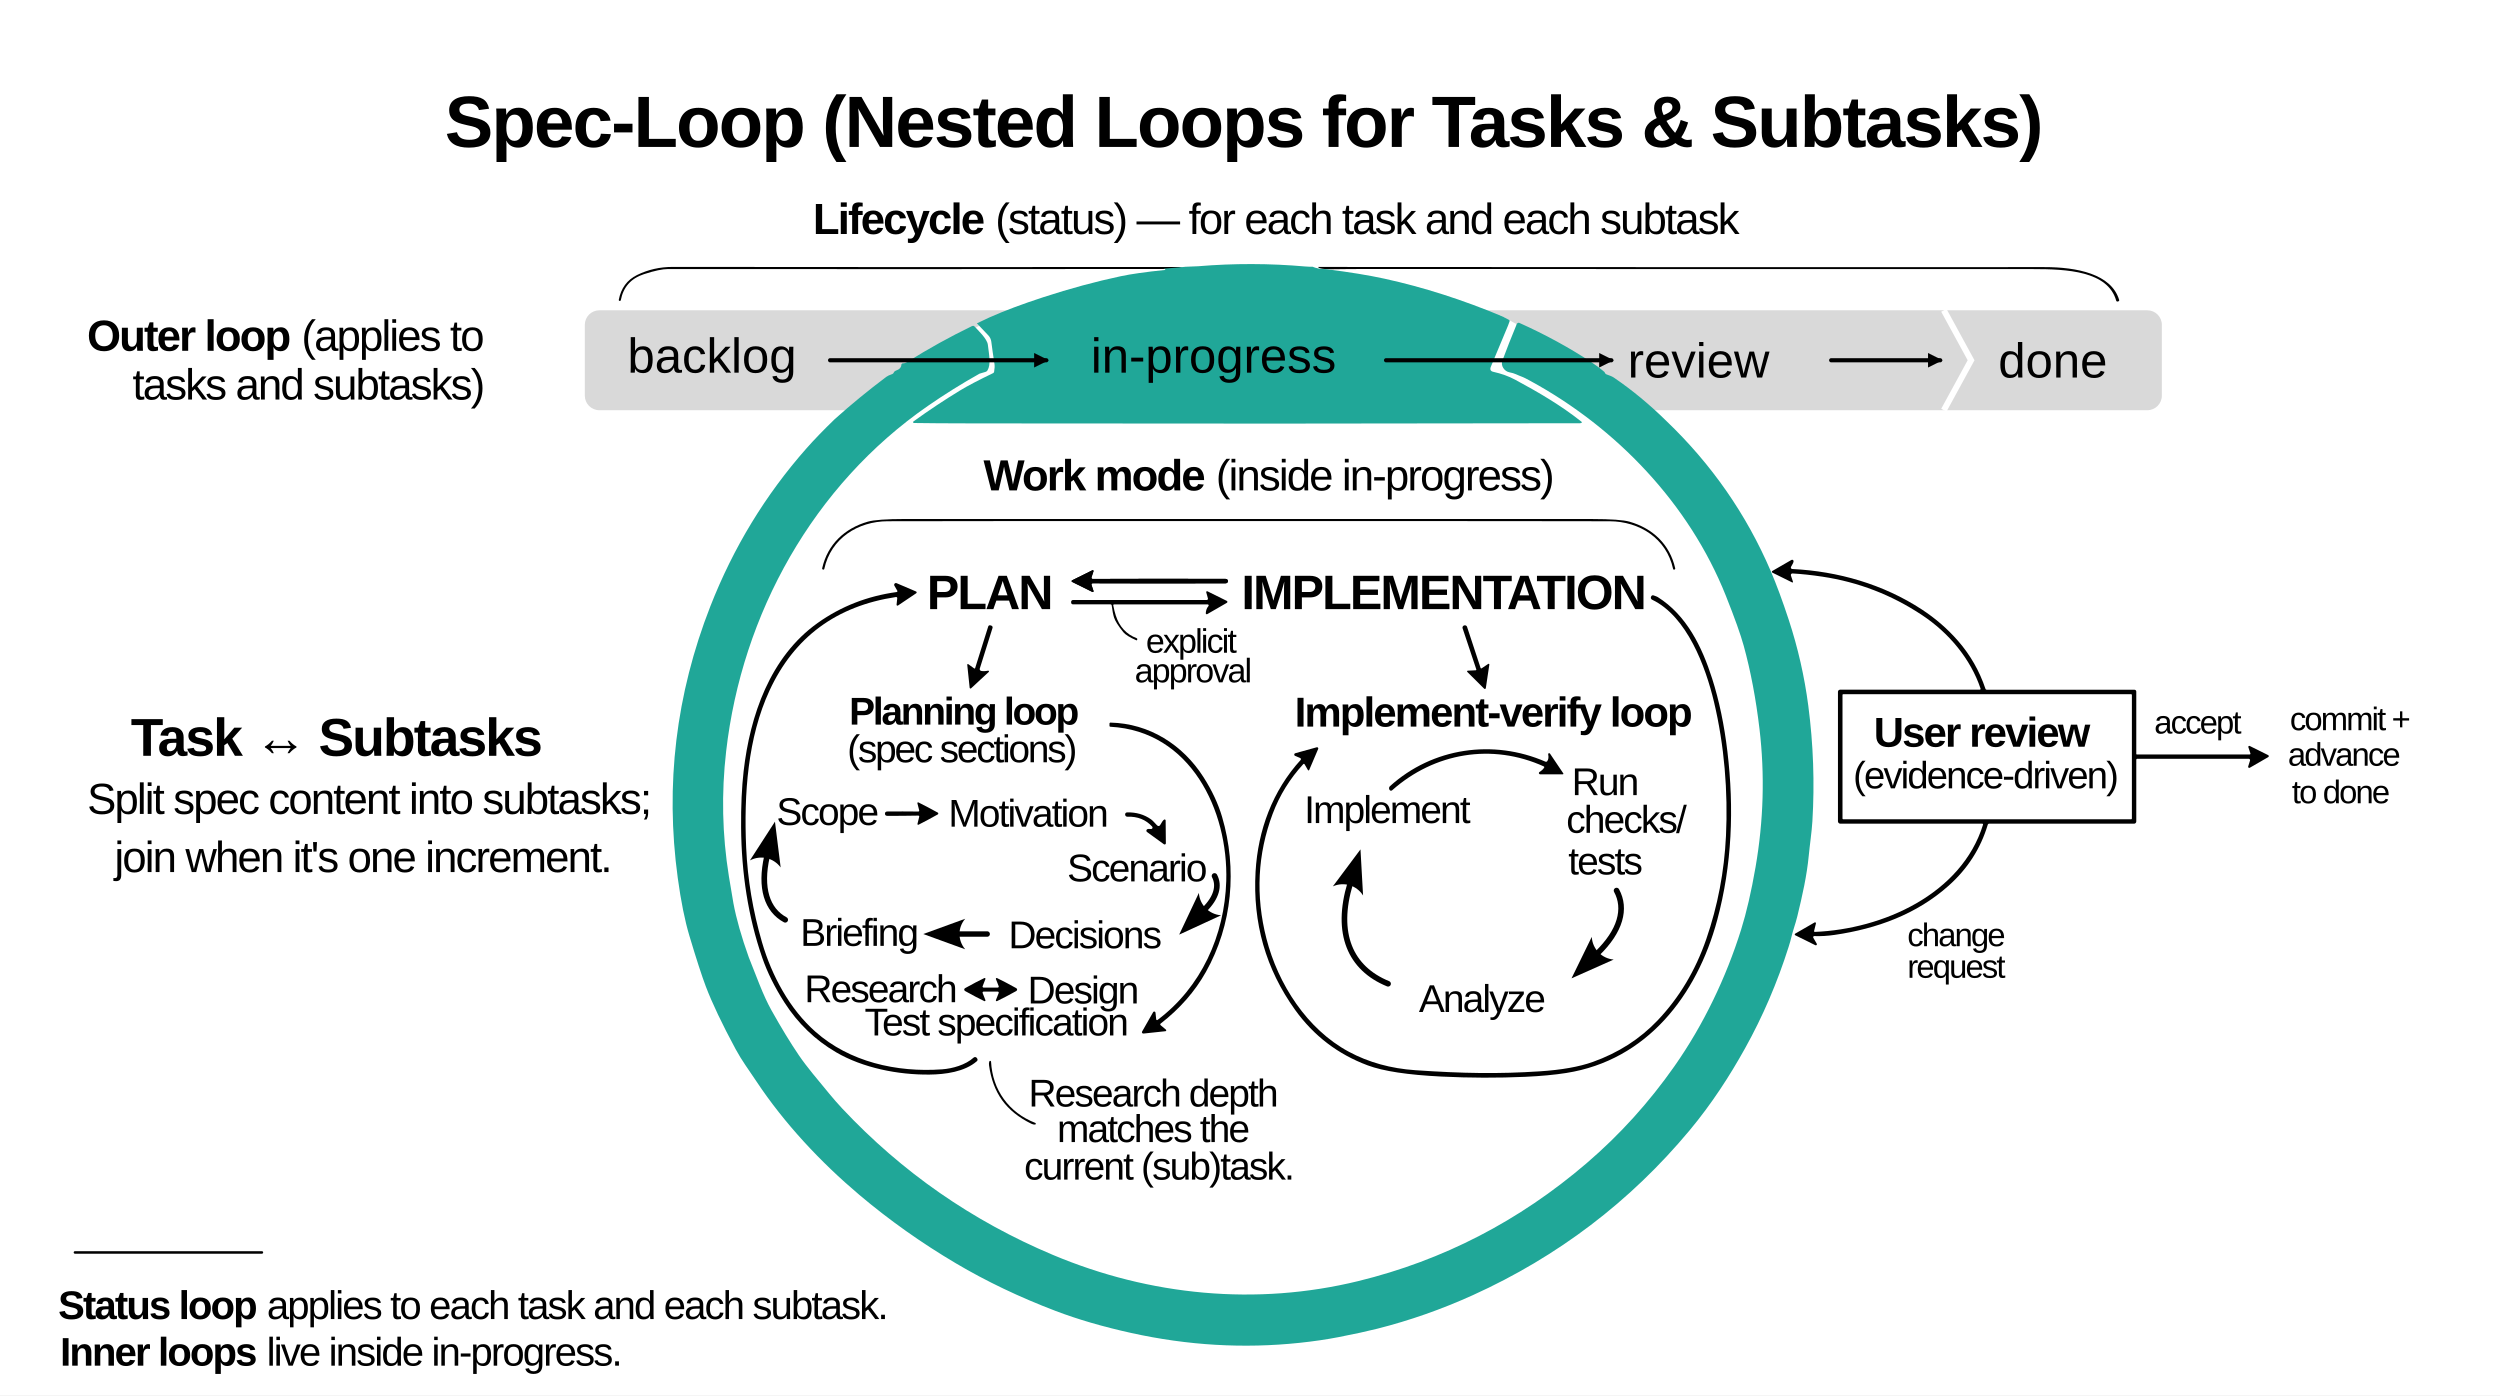
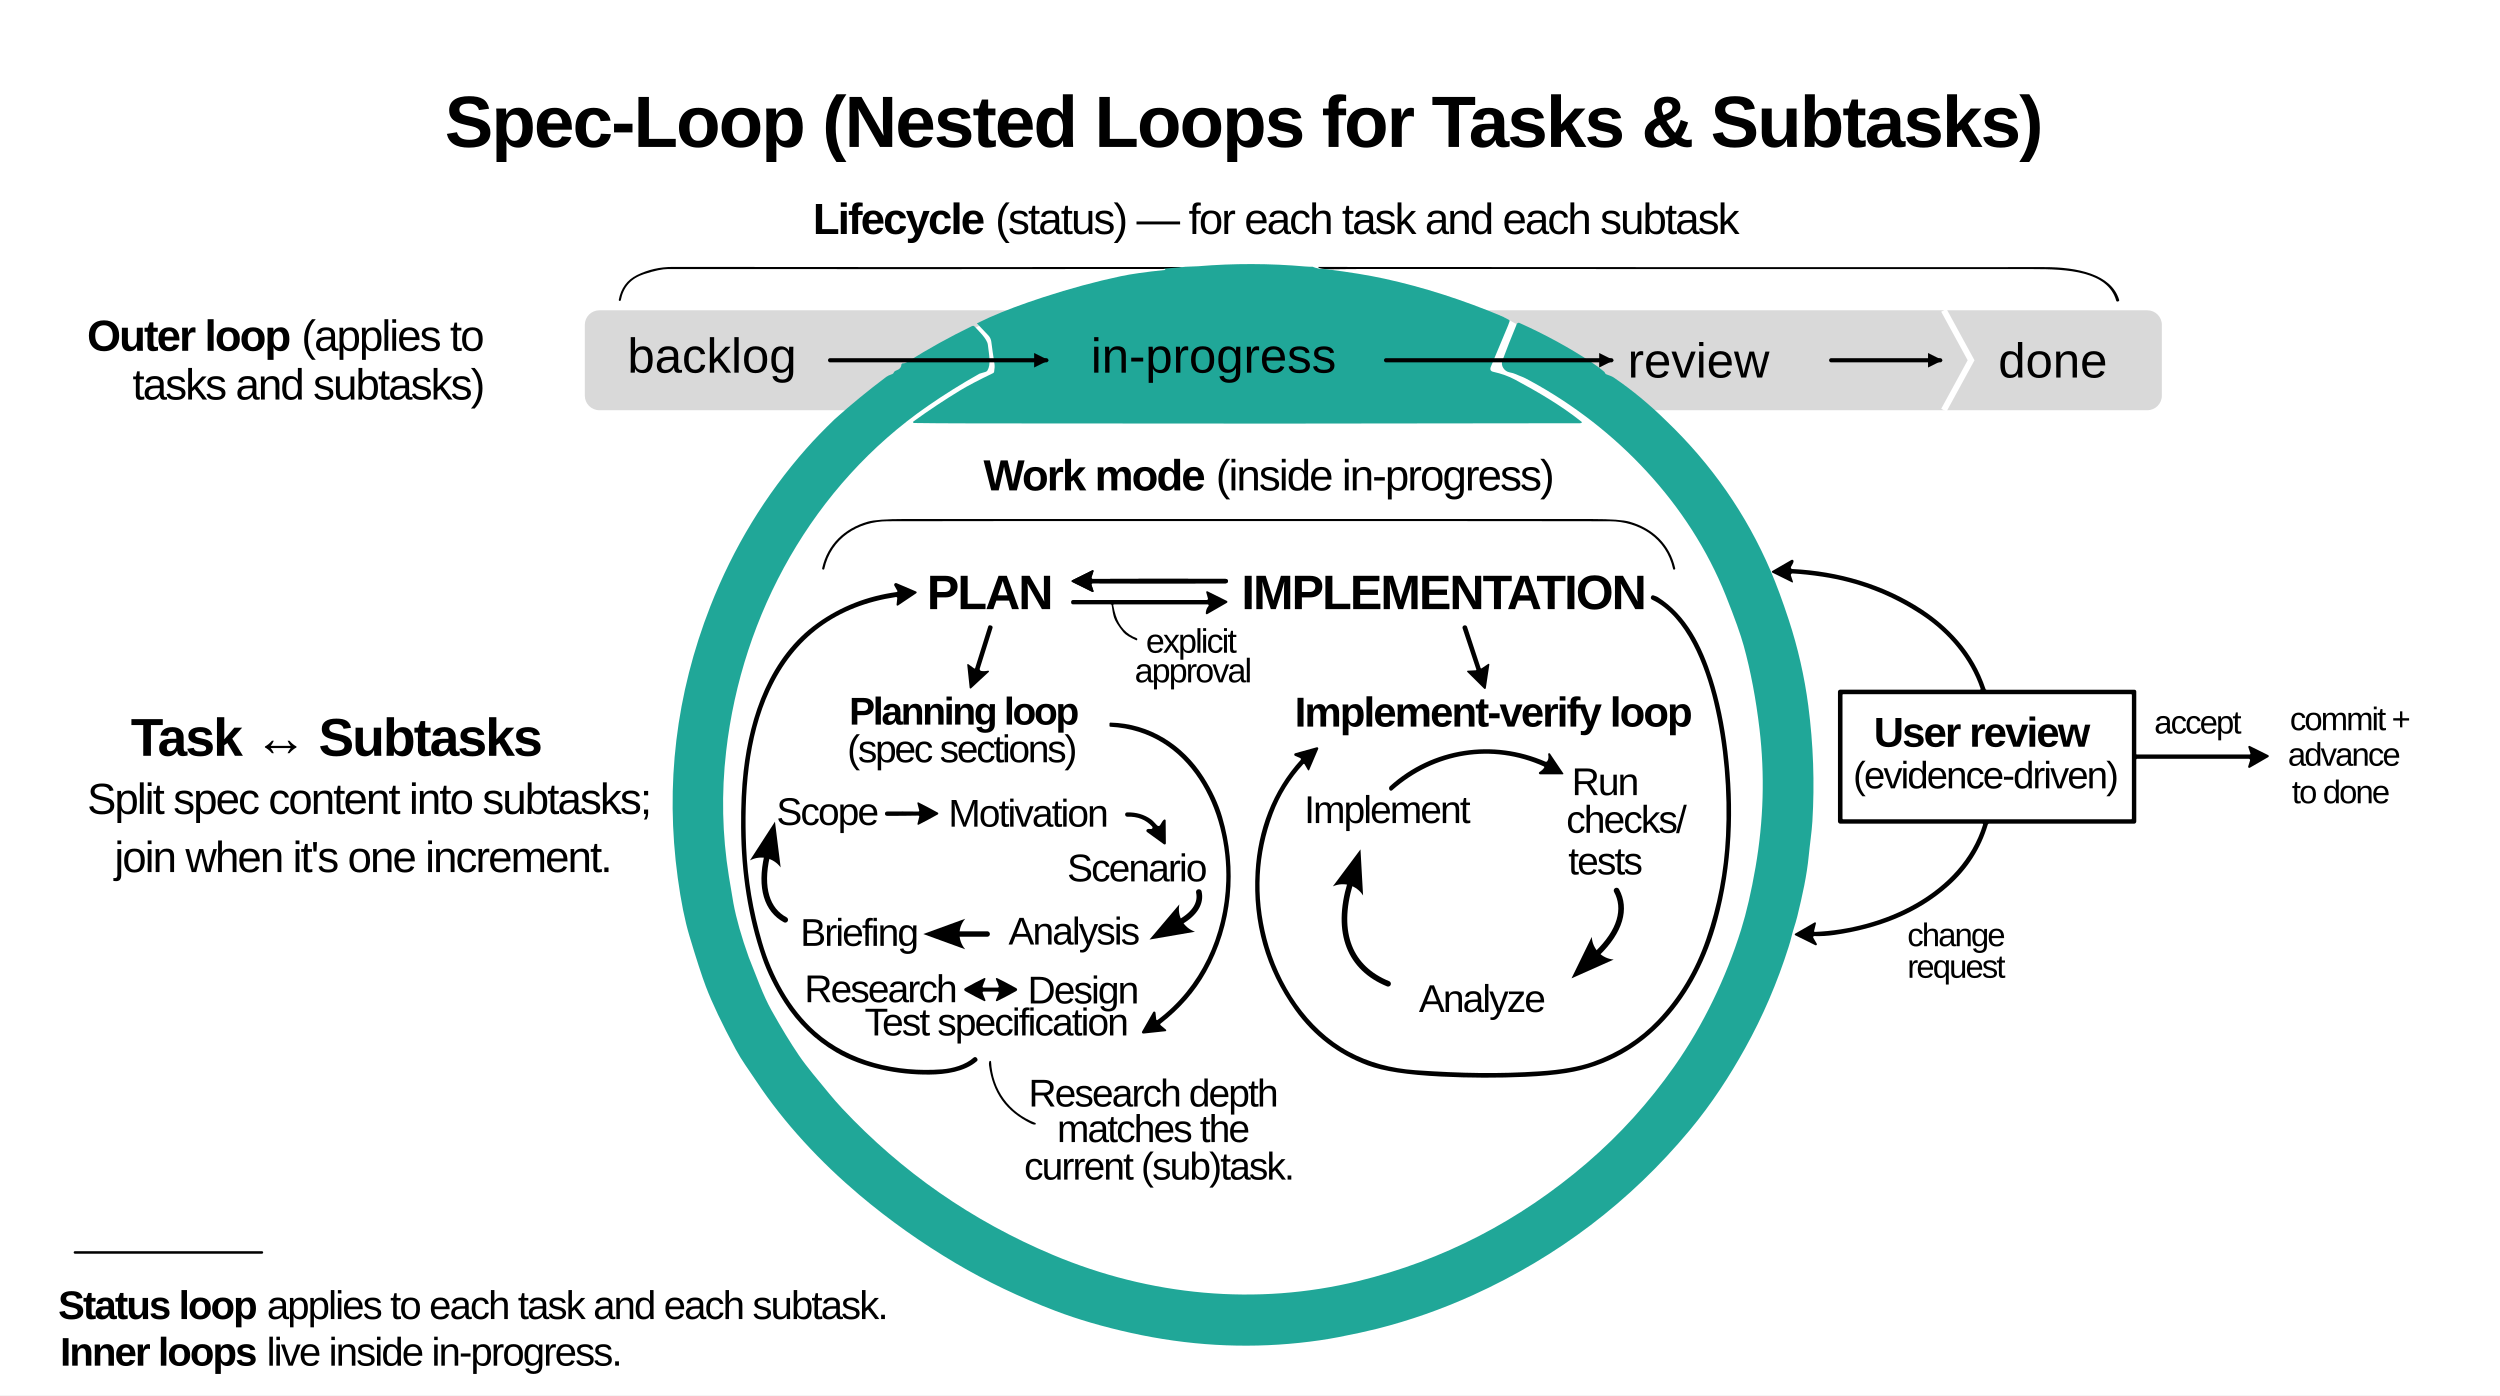
<svg xmlns="http://www.w3.org/2000/svg" version="1.1" viewBox="0.00 0.00 1376.00 768.00" id="svg1754">
  <defs id="defs1754">
    <clipPath id="topGreenClip">
      <rect x="462" y="148" width="435" height="84" id="rect5" />
    </clipPath>
    <clipPath id="topGreenClip-7">
      <rect x="462" y="148" width="435" height="84" id="rect5-0" />
    </clipPath>
    <marker id="arrow" markerWidth="8" markerHeight="8" refX="6.7" refY="4" orient="auto" markerUnits="userSpaceOnUse">
      <path d="M 0,0 8,4 0,8 Z" fill="#000000" id="path4" />
    </marker>
    <marker id="marker1" markerWidth="8" markerHeight="8" refX="6.7" refY="4" orient="auto" markerUnits="userSpaceOnUse">
      <path d="M 0,0 8,4 0,8 Z" fill="#000000" id="path1" />
    </marker>
    <marker id="marker2" markerWidth="8" markerHeight="8" refX="6.7" refY="4" orient="auto" markerUnits="userSpaceOnUse">
      <path d="M 0,0 8,4 0,8 Z" fill="#000000" id="path2" />
    </marker>
    <marker id="arrowSmall" markerWidth="7" markerHeight="7" refX="5.8" refY="3.5" orient="auto" markerUnits="userSpaceOnUse">
      <path d="M 0,0 7,3.5 0,7 Z" fill="#000000" id="path5" />
    </marker>
    <marker style="overflow:visible" id="ConcaveTriangle_Fnone_S-000000" refX="0" refY="0" orient="auto-start-reverse" markerWidth="1" markerHeight="1" viewBox="0 0 1 1" preserveAspectRatio="xMidYMid" markerUnits="strokeWidth">
      <path transform="scale(0.7)" d="M -2,-4 9,0 -2,4 c 2,-2.33 2,-5.66 0,-8 z" style="fill:#000000;fill-rule:evenodd;stroke:none" id="path1-9" />
    </marker>
    <marker style="overflow:visible" id="ConcaveTriangle_Fnone_S-000000_reversed" refX="0" refY="0" orient="auto" markerWidth="1" markerHeight="1" viewBox="0 0 1 1" preserveAspectRatio="xMidYMid" markerUnits="strokeWidth">
      <g transform="rotate(180,0,0)" id="g8">
        <path transform="scale(0.7)" d="M -2,-4 9,0 -2,4 c 2,-2.33 2,-5.66 0,-8 z" style="fill:#000000;fill-rule:evenodd;stroke:none" id="path8" />
      </g>
    </marker>
    <marker style="overflow:visible" id="ConcaveTriangle_Fnone_S-000000-3" refX="0" refY="0" orient="auto-start-reverse" markerWidth="1" markerHeight="1" viewBox="0 0 1 1" preserveAspectRatio="xMidYMid">
      <path transform="scale(0.7)" d="M -2,-4 9,0 -2,4 c 2,-2.33 2,-5.66 0,-8 z" style="fill:#000000;fill-rule:evenodd;stroke:none" id="path1-9-2" />
    </marker>
  </defs>
  <rect style="fill:#ffffff;fill-opacity:1;stroke-width:3.1;stroke-linecap:round;stroke-linejoin:round;stroke-miterlimit:0;paint-order:markers stroke fill" id="rect1" width="1376" height="768" x="0" y="0" ry="0" rx="0" />
  <path fill="#010101" d="   M 493.84 329.26   A 0.61 0.61 0.0 0 0 493.14 328.60   Q 443.92 336.04 423.57 380.01   C 411.61 405.86 409.38 436.90 410.69 466.52   Q 411.86 492.71 419.41 518.63   Q 423.55 532.87 430.69 545.25   Q 438.44 558.69 448.85 567.89   C 467.54 584.41 493.40 590.38 518.52 588.56   C 524.25 588.15 531.42 586.16 535.89 582.10   A 1.17 1.16 -38.1 0 1 537.64 582.31   L 537.86 582.65   A 1.09 1.08 52.4 0 1 537.68 584.08   C 530.94 589.96 520.25 591.35 511.61 591.45   C 494.30 591.63 474.93 587.79 460.17 579.16   Q 442.87 569.05 431.79 551.82   Q 423.72 539.25 419.51 527.05   C 411.78 504.65 408.08 480.50 407.90 455.36   Q 407.77 437.81 409.29 424.49   C 412.79 393.92 423.81 361.52 450.07 342.86   Q 469.32 329.18 493.51 325.86   A 0.49 0.49 0.0 0 0 493.87 325.13   L 492.28 322.37   A 0.97 0.97 0.0 0 1 493.50 320.99   L 504.20 325.56   A 0.55 0.55 0.0 0 1 504.29 326.52   L 494.24 333.28   A 0.50 0.49 -14.3 0 1 493.47 332.83   L 493.84 329.26   Z" id="path1237" />
  <rect x="321.886" y="170.785" width="868" height="55" rx="8" ry="8" fill="#d9d9d9" id="rect9" />
  <path fill="#010101" d="   M 651.26 146.94   Q 647.04 148.28 641.45 148.04   Q 504.61 148.20 367.75 148.08   Q 363.09 148.08 354.41 150.91   Q 343.77 154.37 341.69 165.21   A 0.55 0.55 0.0 0 1 341.07 165.65   L 341.03 165.64   A 0.55 0.54 10.2 0 1 340.58 165.00   Q 342.41 155.42 350.63 151.36   Q 359.68 146.90 370.25 146.91   Q 510.69 147.08 651.26 146.94   Z" id="path1089" />
  <path fill="#010101" d="m 732.969,148.2 q -6.976,0.05 -7.499,-1.27 199.992,0.15 399.75,0.08 c 17.777,-0.01 36.903,3.7 41.182,18.12 a 0.936,0.68 0 0 1 -0.647,0.8 l -0.082,0.02 a 0.702,0.51 0 0 1 -0.894,-0.39 c -4.568,-16.43 -27.285,-17.45 -45.75,-17.45 q -307.315,0.03 -357.743,-0.05 -21.272,-0.03 -28.317,0.14 z" id="path1090" style="stroke-width:1" />
  <path fill="#ffffff" d="m 834.95,188.307 q -5.19,11.51 -8.97,23.75 l -4.33,-0.09 10.45,-25.28 q 1.49,0.54 2.85,1.62 z" id="path1094" />
  <path fill="#ffffff" d="m 538.99,188.337 6.15,6.25 a 5.79,5.79 0 0 1 1.59,3.22 l 2.06,14.21 -3.87,-0.04 q -0.5,-6.1 -1.02,-11.96 c -0.32,-3.61 -5.08,-7.78 -7.42,-10.45 q 1.22,-0.93 2.51,-1.23 z" id="path1098" />
  <path fill="#010101" d="   M 687.28 285.64   Q 859.12 285.64 876.44 285.67   Q 891.84 285.69 896.91 287.14   C 909.64 290.79 919.05 299.57 922.04 312.80   A 0.59 0.58 75.8 0 1 921.63 313.49   L 921.53 313.52   A 0.52 0.52 0.0 0 1 920.87 313.13   C 917.23 296.35 902.41 286.97 885.94 286.90   Q 860.50 286.79 687.28 286.79   Q 514.06 286.78 488.63 286.89   C 472.16 286.95 457.34 296.33 453.69 313.11   A 0.52 0.52 0.0 0 1 453.03 313.50   L 452.93 313.47   A 0.59 0.58 -75.8 0 1 452.52 312.78   C 455.52 299.55 464.93 290.77 477.66 287.12   Q 482.73 285.67 498.13 285.65   Q 515.45 285.63 687.28 285.64   Z" id="path1214" />
  <path fill="#010101" d="   M 986.85 320.19   A 0.32 0.31 -85.6 0 1 986.41 320.57   L 975.54 315.19   A 0.53 0.53 0.0 0 1 975.51 314.25   L 986.01 308.19   A 0.79 0.79 0.0 0 1 987.19 308.93   Q 987.13 309.83 985.80 311.95   A 0.81 0.80 -72.6 0 0 986.44 313.18   C 1011.55 314.41 1036.48 321.50 1057.84 335.49   Q 1069.10 342.87 1077.73 352.77   Q 1087.86 364.40 1092.80 379.14   A 0.72 0.71 -9.0 0 0 1093.48 379.63   L 1174.80 379.63   A 1.01 1.00 0.0 0 1 1175.81 380.63   L 1175.81 414.96   A 0.30 0.30 0.0 0 0 1176.11 415.26   L 1238.20 415.26   A 0.44 0.44 0.0 0 0 1238.62 414.68   L 1237.49 411.24   A 0.55 0.54 3.9 0 1 1238.25 410.58   L 1248.40 415.62   A 0.62 0.62 0.0 0 1 1248.44 416.71   L 1238.27 422.58   A 0.61 0.61 0.0 0 1 1237.39 421.87   L 1238.41 418.62   A 0.76 0.76 0.0 0 0 1237.68 417.63   L 1176.37 417.63   A 0.56 0.56 0.0 0 0 1175.81 418.19   L 1175.81 452.14   A 1.22 1.22 0.0 0 1 1174.59 453.36   L 1094.82 453.36   A 0.80 0.79 -81.6 0 0 1094.06 453.93   Q 1088.22 473.51 1072.49 487.53   C 1054.83 503.26 1032.95 511.18 1009.81 514.56   Q 1003.89 515.43 998.60 515.22   A 0.61 0.61 0.0 0 0 998.04 516.14   L 999.95 519.44   A 0.59 0.58 -1.6 0 1 999.18 520.25   L 988.10 514.76   A 0.50 0.50 0.0 0 1 988.07 513.88   L 998.76 507.71   A 0.50 0.50 0.0 0 1 999.49 508.27   L 998.47 512.42   A 0.41 0.41 0.0 0 0 998.88 512.92   C 1036.13 511.43 1079.64 492.21 1091.48 453.85   A 0.38 0.38 0.0 0 0 1091.12 453.36   L 1012.93 453.36   A 1.32 1.32 0.0 0 1 1011.61 452.04   L 1011.61 380.78   A 1.18 1.18 0.0 0 1 1012.79 379.60   L 1089.67 379.60   A 0.46 0.46 0.0 0 0 1090.10 378.99   C 1084.54 362.51 1072.58 348.30 1057.94 338.58   Q 1032.73 321.83 1002.95 317.38   Q 994.05 316.05 986.59 315.63   A 0.86 0.86 0.0 0 0 985.72 316.76   L 986.85 320.19   Z   M 1173.39 382.48   A 0.39 0.39 0.0 0 0 1173.00 382.09   L 1014.50 382.09   A 0.39 0.39 0.0 0 0 1014.11 382.48   L 1014.11 450.54   A 0.39 0.39 0.0 0 0 1014.50 450.93   L 1173.00 450.93   A 0.39 0.39 0.0 0 0 1173.39 450.54   L 1173.39 382.48   Z" id="path1215" />
  <path fill="#010101" d="   M 675.87 319.84   Q 675.87 320.39 675.44 320.76   Q 675.08 321.06 674.47 321.06   Q 635.93 321.19 601.38 321.04   A 0.66 0.66 0.0 0 0 600.75 321.90   L 601.87 325.29   A 0.44 0.44 0.0 0 1 601.26 325.82   L 589.97 320.22   A 0.11 0.04 24.9 0 1 589.93 320.18   Q 589.80 319.97 589.80 319.85   Q 589.80 319.73 589.93 319.51   A 0.11 0.04 -24.9 0 1 589.97 319.47   L 601.26 313.87   A 0.44 0.44 0.0 0 1 601.87 314.40   L 600.75 317.79   A 0.66 0.66 0.0 0 0 601.38 318.65   Q 635.93 318.50 674.47 318.62   Q 675.08 318.62 675.44 318.92   Q 675.87 319.29 675.87 319.84   Z" id="path1216" />
  <path fill="#010101" d="   M 625.92 352.05   L 625.80 352.30   A 0.27 0.26 -63.9 0 1 625.45 352.43   Q 619.93 350.00 618.27 347.95   Q 614.12 342.83 613.18 339.91   Q 612.41 337.48 611.88 333.22   A 0.68 0.68 0.0 0 0 611.21 332.63   L 590.53 332.63   A 0.98 0.98 0.0 0 1 589.55 331.65   L 589.55 331.25   A 1.00 1.00 0.0 0 1 590.55 330.25   L 664.17 330.25   A 0.70 0.70 0.0 0 0 664.84 329.36   L 663.91 325.99   A 0.47 0.47 0.0 0 1 664.57 325.45   L 675.23 330.73   A 0.61 0.60 43.0 0 1 675.27 331.79   L 664.48 338.01   A 0.55 0.54 76.3 0 1 663.66 337.51   Q 663.78 335.13 665.13 333.58   A 0.56 0.56 0.0 0 0 664.71 332.66   L 613.18 332.66   A 0.45 0.45 0.0 0 0 612.74 333.20   Q 613.38 336.47 614.13 338.79   Q 617.10 348.01 625.62 351.27   A 0.57 0.56 -66.3 0 1 625.92 352.05   Z" id="path1238" />
  <path fill="#010101" d="   M 724.74 411.30   A 0.67 0.67 0.0 0 1 725.53 412.21   L 720.58 423.81   A 0.39 0.38 41.5 0 1 719.89 423.85   L 718.04 420.65   A 0.45 0.44 51.0 0 0 717.32 420.57   Q 706.16 432.73 700.45 447.99   Q 687.99 481.26 697.03 516.57   C 703.47 541.73 719.40 566.53 742.42 578.89   Q 758.76 587.66 779.00 589.04   C 805.29 590.84 824.71 591.15 847.55 589.66   Q 865.45 588.49 876.65 584.50   Q 897.76 576.97 912.37 561.60   Q 930.18 542.86 939.14 516.87   Q 948.58 489.49 949.98 460.06   C 951.14 435.67 949.08 410.31 943.38 386.32   C 938.79 367.00 928.52 339.22 909.31 330.07   A 1.21 1.20 24.2 0 1 908.71 328.51   L 908.83 328.25   A 1.01 1.00 20.7 0 1 910.08 327.69   Q 911.91 328.30 912.40 328.61   C 928.31 338.58 936.78 356.01 942.35 373.44   Q 948.14 391.53 950.78 413.76   C 954.48 444.93 953.33 476.10 945.14 506.43   C 933.99 547.75 906.59 583.57 862.06 590.57   Q 852.34 592.10 839.50 592.68   Q 816.88 593.70 793.33 592.54   Q 765.67 591.17 752.84 586.40   Q 728.20 577.23 712.81 555.82   Q 688.61 522.13 691.07 479.69   C 692.40 456.82 700.43 435.24 715.86 418.28   A 0.65 0.65 0.0 0 0 715.63 417.24   L 712.79 416.02   A 0.76 0.76 0.0 0 1 712.88 414.59   L 724.74 411.30   Z" id="path1239" />
  <path fill="#010101" d="   M 543.85 369.14   A 0.41 0.41 0.0 0 1 544.21 369.84   L 534.48 378.85   A 0.47 0.47 0.0 0 1 533.70 378.55   L 532.37 365.89   A 0.37 0.36 15.1 0 1 532.95 365.56   L 536.19 367.91   A 0.34 0.34 0.0 0 0 536.72 367.73   L 543.92 344.80   A 0.94 0.94 0.0 0 1 545.10 344.18   L 545.64 344.35   A 1.01 1.00 -72.6 0 1 546.29 345.61   L 539.27 367.99   A 1.01 1.00 -76.3 0 0 540.05 369.28   Q 541.74 369.58 543.85 369.14   Z" id="path1241" />
  <path fill="#010101" d="   M 805.85 344.24   Q 806.55 344.01 807.18 344.53   A 0.83 0.79 12.5 0 1 807.43 344.90   L 814.91 367.62   A 0.41 0.40 -25.4 0 0 815.52 367.83   L 819.10 365.42   A 0.41 0.40 -13.0 0 1 819.73 365.81   Q 818.36 375.53 817.78 378.86   C 817.76 378.97 817.55 379.13 817.43 379.17   C 817.30 379.21 817.04 379.20 816.96 379.13   Q 814.51 376.81 807.60 369.83   A 0.41 0.40 -23.7 0 1 807.88 369.14   L 812.19 368.93   A 0.41 0.40 -11.2 0 0 812.55 368.40   L 804.98 345.71   A 0.83 0.79 -49.1 0 1 804.96 345.26   Q 805.15 344.47 805.85 344.24   Z" id="path1242" />
  <path fill="#010101" d="   M 636.37 561.05   A 0.47 0.46 69.0 0 0 637.11 561.38   C 661.14 543.38 674.03 514.84 674.93 484.92   C 676.11 446.14 655.30 402.34 611.10 400.00   A 0.46 0.46 0.0 0 1 610.66 399.54   L 610.66 398.28   A 0.56 0.56 0.0 0 1 611.23 397.72   C 632.52 398.20 651.01 409.82 662.46 427.82   Q 669.47 438.84 672.64 449.62   C 681.06 478.27 678.32 509.00 663.72 534.98   Q 654.65 551.12 638.81 563.39   A 0.56 0.56 0.0 0 0 638.80 564.26   L 641.73 566.72   A 0.49 0.49 0.0 0 1 641.47 567.58   L 629.37 568.87   A 0.20 0.17 49.7 0 1 629.31 568.86   Q 628.88 568.77 628.88 568.76   A 0.76 0.74 31.2 0 1 628.62 567.75   L 634.69 557.09   A 0.69 0.69 0.0 0 1 635.98 557.36   L 636.37 561.05   Z" id="path1319" />
  <path fill="#010101" d="   M 852.12 415.21   A 0.55 0.55 0.0 0 1 853.12 414.79   L 860.44 425.67   A 0.33 0.33 0.0 0 1 860.17 426.18   L 847.68 426.18   A 0.69 0.69 0.0 0 1 847.32 424.90   Q 849.06 423.84 849.91 422.50   A 0.46 0.45 -61.9 0 0 849.72 421.84   C 821.20 408.91 789.55 414.30 766.21 434.99   A 0.91 0.91 0.0 0 1 764.80 434.72   L 764.71 434.56   A 1.56 1.56 0.0 0 1 765.05 432.70   C 788.51 411.48 821.86 406.71 850.62 419.22   A 0.81 0.80 30.2 0 0 851.58 418.97   Q 852.62 417.58 852.12 415.21   Z" id="path1348" />
  <path fill="#010101" d="   M 516.42 447.75   Q 516.42 448.10 516.24 448.21   Q 510.57 451.39 505.55 453.93   A 0.41 0.40 -6.8 0 1 504.97 453.48   L 505.94 449.53   A 0.51 0.50 6.6 0 0 505.44 448.91   Q 496.75 449.07 488.50 449.06   Q 487.08 449.05 487.08 447.85   Q 487.08 446.65 488.49 446.64   Q 496.74 446.57 505.43 446.67   A 0.51 0.50 -7.0 0 0 505.93 446.05   L 504.93 442.10   A 0.41 0.40 6.4 0 1 505.51 441.65   Q 510.55 444.16 516.23 447.30   Q 516.42 447.40 516.42 447.75   Z" id="path1425" />
  <path fill="#010101" d="m 637.05,454.427 a 0.99,0.98 33.6 0 0 1.48,-0.29 q 1.46,-2.67 2.26,-3.05 a 0.55,0.54 76.9 0 1 0.78,0.49 l 0.12,12.55 a 0.67,0.67 0 0 1 -1.07,0.55 l -9.29,-6.73 a 0.91,0.9 48.2 0 1 0.08,-1.52 q 0.59,-0.32 2.04,-0.13 a 0.8,0.8 0 0 0 0.7,-1.34 q -5.24,-5.75 -13.64,-5.44 a 1.19,1.18 85.9 0 1 -1.23,-1.07 l -0.01,-0.11 a 1.08,1.08 0 0 1 1.04,-1.19 q 7.56,-0.21 13.28,3.86 c 1.18,0.84 2.65,2.78 3.46,3.42 z" id="path1442" />
  <path fill="#010101" d="m 545.26,543.576 q 3.31,0 3.9,-0.01 a 0.56,0.57 78.6 0 0 0.52,-0.77 l -1.53,-3.91 a 0.44,0.44 0 0 1 0.6,-0.56 q 4.18,2 10.5,5.5 0.59,0.33 0.59,0.85 0,0.51 -0.59,0.84 -6.32,3.5 -10.5,5.5 a 0.44,0.44 0 0 1 -0.6,-0.56 l 1.53,-3.91 a 0.57,0.56 11.4 0 0 -0.52,-0.77 q -0.59,-0.01 -3.9,-0.01 -3.31,0 -3.9,0.01 a 0.56,0.57 78.6 0 0 -0.52,0.77 l 1.53,3.91 a 0.44,0.44 0 0 1 -0.6,0.56 q -4.18,-2 -10.49,-5.5 -0.6,-0.33 -0.59,-0.85 0,-0.52 0.59,-0.84 6.31,-3.5 10.49,-5.5 a 0.44,0.44 0 0 1 0.6,0.56 l -1.53,3.91 a 0.57,0.56 11.4 0 0 0.52,0.77 q 0.59,0.01 3.9,0.01 z" id="path1568" />
  <path fill="#010101" d="   M 552.49 604.90   Q 558.86 613.72 569.82 618.05   A 0.48 0.48 0.0 0 1 569.68 618.97   Q 568.74 619.04 567.63 618.50   Q 557.22 613.40 551.57 605.56   Q 545.92 597.73 544.35 586.23   Q 544.19 585.02 544.56 584.15   A 0.48 0.48 0.0 0 1 545.47 584.31   Q 546.12 596.07 552.49 604.90   Z" id="path1622" />
  <rect fill="#010101" x="40.56" y="688.66" width="104.28" height="1.38" rx="0.67" id="rect1671" />
  <text x="684.739" y="80.87" text-anchor="middle" class="sans title" id="text6" style="font-style:normal;font-variant:normal;font-weight:bold;font-stretch:normal;font-size:40px;font-family:Arial, Helvetica, sans-serif;-inkscape-font-specification:'Arial, Helvetica, sans-serif, Bold';font-variant-ligatures:normal;font-variant-caps:normal;font-variant-numeric:normal;font-variant-east-asian:normal;letter-spacing:-1px;text-anchor:middle;fill:#000000">Spec-Loop (Nested Loops for Tasks &amp; Subtasks)</text>
  <text x="447.439" y="128.783" class="sans head" id="text8" style="font-size:24px;font-family:Arial, Helvetica, sans-serif;letter-spacing:-1px;fill:#000000">
    <tspan style="font-style:normal;font-variant:normal;font-weight:bold;font-stretch:normal;font-size:24px;font-family:Arial, Helvetica, sans-serif;-inkscape-font-specification:'Arial, Helvetica, sans-serif Bold';letter-spacing:-1px" id="tspan78">Lifecycle</tspan> (status) — for each task and each subtask</text>
  <text x="47.932" y="193.08" class="sans sec" id="text17" style="font-size:24px;font-family:Arial, Helvetica, sans-serif;letter-spacing:-1px;fill:#000000">
    <tspan style="font-style:normal;font-variant:normal;font-weight:bold;font-stretch:normal;font-family:Arial, Helvetica, sans-serif;-inkscape-font-specification:'Arial, Helvetica, sans-serif Bold'" id="tspan1">Outer loop</tspan> (applies to</text>
  <text x="72.932" y="219.906" class="sans sec" id="text18" style="font-size:24px;font-family:Arial, Helvetica, sans-serif;letter-spacing:-1px;fill:#000000">tasks and subtasks)</text>
  <rect style="fill:#ffffff;fill-opacity:1;stroke:none;stroke-width:3.114;stroke-linecap:round;stroke-linejoin:round;stroke-miterlimit:0;stroke-dasharray:none;paint-order:markers stroke fill" id="rect1755" width="65.86" height="41.434" x="775.287" y="-244.806" transform="matrix(0.8781769,0.4783359,-0.5918801,0.8060261,0,0)" />
  <rect style="fill:#ffffff;fill-opacity:1;stroke:none;stroke-width:3.11;stroke-linecap:round;stroke-linejoin:round;stroke-miterlimit:0;stroke-dasharray:none;paint-order:markers stroke fill" id="rect1755-1" width="64.513" height="39.49" x="373.967" y="425.192" transform="matrix(0.8689689,-0.4948666,0.3940724,0.9190794,0,0)" />
  <path d="m 917.14,231.68 q 37.34,35.74 57.42,82.52 4.8,11.19 9.98,26.99 7.61,23.21 10.75,47.3 4.16,31.88 2.25,63.54 c -0.35,5.93 -1.38,12.45 -2.01,19.02 -1.05,10.89 -3.47,21.76 -6.31,33.39 -1.09,4.44 -2.48,7.86 -3.38,11.9 q -0.37,1.63 -1.36,4.75 -9.35,29.57 -24.01,55.92 c -8.45,15.18 -18.35,30.55 -30.55,45.18 q -49.08,58.84 -119.3,90.68 -25.68,11.64 -52.51,18.44 -7.95,2.02 -21.3,4.63 -9.9,1.93 -21.55,3.16 -46.08,4.87 -92.62,-5.43 -23.35,-5.16 -41.68,-12.15 -29.63,-11.28 -54.82,-26.18 -28.44,-16.82 -53.11,-37.64 c -21.5,-18.15 -41.42,-39.52 -56.7,-62.52 -4.44,-6.68 -8.04,-11.43 -11.46,-17.76 q -11.18,-20.75 -16.42,-34.56 -3.21,-8.44 -9,-27.77 -3.78,-12.58 -6.41,-31.86 -10.5,-76.87 17.94,-149.53 18.99,-48.51 52.86,-86.87 6.24,-7.07 15.55,-16.09 13.68,-12.27 28.5,-23.37 0.99,-0.74 3.17,-1.47 a 1.41,1.41 0 0 0 0.83,-0.76 q 0.05,-0.13 0.1,-0.22 a 1.81,1.81 0 0 1 1.02,-0.89 q 2.98,-0.99 3.1,-3.25 a 0.83,0.84 4 0 1 0.9,-0.79 q 0.36,0.03 0.8,-0.09 a 5.54,5.64 22.3 0 0 1.49,-0.64 q 17.51,-10.99 35.73,-19.8 0.31,-0.15 1.04,-0.07 c 2.3,2.45 7.27,7.09 7.65,10.37 0.67,5.69 1.78,10.79 -0.21,14.12 a 1.76,1.78 7.9 0 1 -1.02,0.78 l -3.23,0.97 a 1.19,1.08 21.3 0 0 -0.21,0.08 q -14.72,8.26 -28.37,17.72 c -62.95,43.6 -102.33,114.35 -111.01,190.09 -2.65,23.08 -2.19,45.81 1.52,68.85 q 1.74,10.79 2.48,14.75 2.39,12.8 8.45,29.76 0.59,1.64 5.79,14.68 3.48,8.73 6.65,14.41 8.22,14.69 15.15,24.87 c 4.44,6.52 10.16,13.16 16.7,21.11 q 3.65,4.43 7.13,8.14 49.3,52.56 116,80.62 c 53.37,22.46 111.98,28.12 168.11,14.39 q 69.89,-17.11 125.61,-64.86 27.33,-23.43 48.37,-53.42 c 16.06,-22.89 28.42,-48.83 36.64,-75.03 q 4.48,-14.27 7.99,-34.56 6.62,-38.32 2.17,-75.97 -2.96,-24.99 -8.68,-45.8 -2.55,-9.28 -9.86,-27.61 C 929.74,277.33 889.74,235.43 842.12,209.55 q -3.1,-1.68 -3.83,-1.95 c -3.51,-1.27 -4.21,-2.07 -7.64,-2.72 -2.56,-0.49 -4.78,-3.56 -3.78,-6.28 q 3.66,-9.87 7.57,-19.27 0.19,-1 0.85,-1.51 a 0.9,0.9 0 0 1 0.91,-0.12 q 21.41,9.61 39.73,21.68 3.73,2.46 7.05,5.23 0.27,0.23 0.49,0.79 a 1.02,1 88.6 0 0 0.64,0.62 q 2.89,0.94 4.25,1.87 15.02,10.25 28.78,23.79 z" id="path1704-3" style="fill:#20a798" />
  <path d="m 722.421,146.8 q 2.83,1.28 7.42,1.35 19.15,2.39 32.09,5.22 32.2,7.04 65.2,20.87 l 3.43,1.81 a 0.66,0.66 0 0 1 0.31,0.81 l -0.83,2.28 q -4.73,11.32 -9.45,22.63 -0.99,2.36 1.28,2.87 6.83,1.52 12.13,4.38 c 13.1,7.06 25.31,14.23 36.49,23.13 a 0.37,0.37 0 0 1 -0.08,0.63 q -0.37,0.17 -0.73,0.17 -167.57,0.36 -333.25,0.09 -23.32,-0.04 -33.42,-0.22 a 0.47,0.47 0 0 1 -0.26,-0.85 q 12.76,-9.2 25.55,-16.99 6.41,-3.9 18.33,-9.62 a 0.96,0.96 0 0 0 0.52,-0.68 q 0.47,-2.62 0.21,-4.34 -1.1,-7.1 -1.74,-12.23 a 6.26,6.22 19.8 0 0 -1.68,-3.55 l -6.26,-6.58 6.78,-3.21 q 12.53,-5.58 29.72,-11.17 22.03,-7.18 42.59,-11.55 8.77,-1.87 24.42,-3.46 a 0.22,0.22 0 0 0 0.05,-0.43 l -0.86,-0.27 9.83,-0.83 q 2.25,-0.29 4.64,-0.33 3.07,-0.05 4.64,-0.19 29.47,-2.46 58.95,0.13 2.05,0.18 3.98,0.13 z" id="path1713" style="fill:#20a798" />
  <path d="m 1069.886,170.785 15,27.5 -15,27.5" stroke="#ffffff" stroke-width="3.3" fill="none" id="path11" />
  <text x="391.886" y="205.107" text-anchor="middle" class="sans bar" id="text11" style="font-size:27px;font-family:Arial, Helvetica, sans-serif;fill:#000000">backlog</text>
  <text x="667.93" y="205.107" text-anchor="middle" class="sans bar" id="text12" style="font-size:27px;font-family:Arial, Helvetica, sans-serif;fill:#000000">in-progress</text>
  <text x="934.886" y="207.79" text-anchor="middle" class="sans bar" id="text13" style="font-size:27px;font-family:Arial, Helvetica, sans-serif;fill:#000000">review</text>
  <text x="1129.886" y="207.79" text-anchor="middle" class="sans bar" id="text14" style="font-size:27px;font-family:Arial, Helvetica, sans-serif;fill:#000000">done</text>
  <line x1="456.886" y1="198.285" x2="575.886" y2="198.285" class="thin" marker-end="url(#arrow)" id="line14" style="fill:none;stroke:#000000;stroke-width:2.3;stroke-linecap:round;stroke-linejoin:round" />
  <line x1="762.886" y1="198.285" x2="886.886" y2="198.285" class="thin" marker-end="url(#arrow)" id="line15" style="fill:none;stroke:#000000;stroke-width:2.3;stroke-linecap:round;stroke-linejoin:round" />
  <line x1="1007.886" y1="198.285" x2="1067.886" y2="198.285" class="thin" marker-end="url(#arrow)" id="line16" style="fill:none;stroke:#000000;stroke-width:2.3;stroke-linecap:round;stroke-linejoin:round" />
  <text x="72" y="416" class="sans sec-b" id="text67" style="font-weight:700;font-size:29.333px;font-family:Arial, Helvetica, sans-serif;letter-spacing:-1px;fill:#000000">Task ↔ Subtasks</text>
  <text x="48" y="448" class="sans sec" id="text68" style="font-size:24px;font-family:Arial, Helvetica, sans-serif;letter-spacing:-1px;fill:#000000">Split spec content into subtasks;</text>
  <text x="63" y="480" class="sans sec" id="text69" style="font-size:24px;font-family:Arial, Helvetica, sans-serif;letter-spacing:-1px;fill:#000000">join when it's one increment.</text>
  <text x="510.174" y="335.261" class="sans sec-b" id="text21" style="font-weight:700;font-size:26.667px;font-family:Arial, Helvetica, sans-serif;letter-spacing:-1px;fill:#000000">PLAN</text>
  <text x="683.304" y="335.261" class="sans sec-b" id="text22" style="font-weight:700;font-size:26.667px;font-family:Arial, Helvetica, sans-serif;letter-spacing:-1px;fill:#000000">IMPLEMENTATION</text>
  <text x="541.304" y="269.913" class="sans sec-b" id="text19" style="font-weight:700;font-size:24px;font-family:Arial, Helvetica, sans-serif;letter-spacing:-1px;fill:#000000">Work mode <tspan style="font-style:normal;font-variant:normal;font-weight:normal;font-stretch:normal;font-size:24px;font-family:Arial, Helvetica, sans-serif;-inkscape-font-specification:'Arial, Helvetica, sans-serif'" id="tspan80">(inside in-progress)</tspan>
  </text>
  <g id="g1756" transform="translate(-2.173913,2.173913)">
    <text x="657.913" y="357.087" text-anchor="middle" class="sans body" id="text23" style="font-size:18.667px;font-family:Arial, Helvetica, sans-serif;letter-spacing:-1px;fill:#000000">explicit</text>
    <text x="659.002" y="373.378" text-anchor="middle" class="sans body" id="text24" style="font-size:18.667px;font-family:Arial, Helvetica, sans-serif;letter-spacing:-1px;fill:#000000">approval</text>
  </g>
  <text x="712.609" y="399.913" class="sans loop-b" id="text44" style="font-weight:700;font-size:23px;font-family:Arial, Helvetica, sans-serif;letter-spacing:-1px;fill:#000000">Implement-verify loop</text>
  <g id="g1" transform="translate(-1.086956)">
    <text x="1092" y="411" text-anchor="middle" class="sans loop-b" id="text58" style="font-weight:700;font-size:23px;font-family:Arial, Helvetica, sans-serif;letter-spacing:-1px;fill:#000000">User review</text>
    <text x="1094.174" y="433.913" text-anchor="middle" class="sans loop" id="text59" style="font-size:21px;font-family:Arial, Helvetica, sans-serif;letter-spacing:-1px;fill:#000000">(evidence-driven)</text>
  </g>
  <text x="1185.696" y="403.739" class="sans body" id="text63" style="font-size:18px;font-family:Arial, Helvetica, sans-serif;letter-spacing:-1px;fill:#000000">accept</text>
  <g id="g1754" transform="translate(4.347826,-1.086957)">
    <text x="1256" y="403" class="sans body" id="text64" style="font-size:18px;font-family:Arial, Helvetica, sans-serif;letter-spacing:-1px;fill:#000000">commit +</text>
    <text x="1254.911" y="422.557" class="sans body" id="text65" style="font-size:18px;font-family:Arial, Helvetica, sans-serif;letter-spacing:-1px;fill:#000000">advance</text>
    <text x="1257.089" y="443.203" class="sans body" id="text66" style="font-size:18px;font-family:Arial, Helvetica, sans-serif;letter-spacing:-1px;fill:#000000">to done</text>
  </g>
  <g id="g80" transform="translate(34.78258,-15.21739)">
    <text x="1015" y="536" class="sans body" id="text61" style="font-size:18px;font-family:Arial, Helvetica, sans-serif;letter-spacing:-1px;fill:#000000">change</text>
    <text x="1015" y="553.38" class="sans body" id="text62" style="font-size:18px;font-family:Arial, Helvetica, sans-serif;letter-spacing:-1px;fill:#000000">request</text>
  </g>
  <g id="g81">
    <text x="32" y="726" class="sans sec" id="text70" style="font-style:normal;font-variant:normal;font-weight:normal;font-stretch:normal;font-size:22px;font-family:Arial, Helvetica, sans-serif;-inkscape-font-specification:'Arial, Helvetica, sans-serif, Normal';font-variant-ligatures:normal;font-variant-caps:normal;font-variant-numeric:normal;font-variant-east-asian:normal;letter-spacing:-1px;fill:#000000">
      <tspan id="tspan73" x="32" y="726" style="font-size:22px">
        <tspan style="font-style:normal;font-variant:normal;font-weight:bold;font-stretch:normal;font-size:22px;font-family:Arial, Helvetica, sans-serif;-inkscape-font-specification:'Arial, Helvetica, sans-serif Bold';letter-spacing:-1px" id="tspan75">Status loop</tspan> applies to each task and each subtask.</tspan>
    </text>
    <text x="33.089" y="751.646" class="sans sec" id="text72" style="font-style:normal;font-variant:normal;font-weight:normal;font-stretch:normal;font-size:22px;font-family:Arial, Helvetica, sans-serif;-inkscape-font-specification:'Arial, Helvetica, sans-serif, Normal';font-variant-ligatures:normal;font-variant-caps:normal;font-variant-numeric:normal;font-variant-east-asian:normal;letter-spacing:-1px;fill:#000000">
      <tspan id="tspan74" x="33.089" y="751.646" style="font-size:22px">
        <tspan style="font-style:normal;font-variant:normal;font-weight:bold;font-stretch:normal;font-size:22px;font-family:Arial, Helvetica, sans-serif;-inkscape-font-specification:'Arial, Helvetica, sans-serif Bold';letter-spacing:-1px" id="tspan76">Inner loops</tspan> live inside in-progress.</tspan>
    </text>
  </g>
  <g id="g1755" transform="translate(-7.608696,-2.173913)">
    <text x="475" y="401" class="sans loop-b" id="text26" style="font-weight:700;font-size:21.333px;font-family:Arial, Helvetica, sans-serif;letter-spacing:-1.2px;fill:#000000">Planning loop</text>
    <text x="473.911" y="421.734" class="sans loop" id="text27" style="font-size:21.333px;font-family:Arial, Helvetica, sans-serif;letter-spacing:-1.2px;fill:#000000">(spec sections)</text>
  </g>
  <text x="427.348" y="454.087" class="sans body" id="text28" style="font-size:21.333px;font-family:Arial, Helvetica, sans-serif;letter-spacing:-1px;fill:#000000">Scope</text>
  <text x="522" y="455" class="sans body" id="text29" style="font-size:21.333px;font-family:Arial, Helvetica, sans-serif;letter-spacing:-1px;fill:#000000">Motivation</text>
  <g id="g82" transform="translate(-0.8153182,-7.469475)">
    <text x="588.168" y="492.58" class="sans body" id="text30" style="font-size:21.333px;font-family:Arial, Helvetica, sans-serif;letter-spacing:-1px;fill:#000000">Scenario</text>
  </g>
  <text x="440.481" y="520.618" class="sans body" id="text33" style="font-size:21.333px;font-family:Arial, Helvetica, sans-serif;letter-spacing:-1px;fill:#000000">Briefing</text>
  <path d="m 432.181,506.25 c -10,-5.38 -14,-17.486 -10,-34.972" class="thin" marker-end="url(#arrowSmall)" id="path36" style="fill:none;stroke:#000000;stroke-width:3.1;stroke-linecap:round;stroke-linejoin:round;stroke-dasharray:none;marker-end:url(#ConcaveTriangle_Fnone_S-000000)" />
  <text x="442.758" y="551.619" class="sans body" id="text34" style="font-size:21.333px;font-family:Arial, Helvetica, sans-serif;letter-spacing:-1px;fill:#000000">Research</text>
  <text x="565.615" y="552.314" class="sans body" id="text35" style="font-size:21.333px;font-family:Arial, Helvetica, sans-serif;letter-spacing:-1px;fill:#000000">Design</text>
  <text x="475.848" y="569.923" class="sans body" id="text36" style="font-size:21.333px;font-family:Arial, Helvetica, sans-serif;letter-spacing:-1px;fill:#000000">Test specification</text>
  <g id="g83" transform="translate(23.91304,-11.95652)">
    <text x="611" y="640.557" text-anchor="middle" class="sans body" id="text42" style="font-size:21.333px;font-family:Arial, Helvetica, sans-serif;letter-spacing:-1px;fill:#000000">matches the</text>
    <text x="611" y="621" text-anchor="middle" class="sans body" id="text41" style="font-size:21.333px;font-family:Arial, Helvetica, sans-serif;letter-spacing:-1px;fill:#000000">Research depth</text>
    <text x="614.266" y="661.203" text-anchor="middle" class="sans body" id="text43" style="font-size:21.333px;font-family:Arial, Helvetica, sans-serif;letter-spacing:-1px;fill:#000000">current (sub)task.</text>
  </g>
  <text x="717.826" y="453" class="sans body" id="text45" style="font-size:21.333px;font-family:Arial, Helvetica, sans-serif;letter-spacing:-1px;fill:#000000">Implement</text>
  <g id="g84" transform="translate(1.086957,-4.347826)">
    <text x="864" y="442" class="sans body" id="text46" style="font-size:21.333px;font-family:Arial, Helvetica, sans-serif;letter-spacing:-1px;fill:#000000">Run</text>
    <text x="861" y="462.734" class="sans body" id="text47" style="font-size:21.333px;font-family:Arial, Helvetica, sans-serif;letter-spacing:-1px;fill:#000000">checks/</text>
    <text x="862.089" y="485.646" class="sans body" id="text48" style="font-size:21.333px;font-family:Arial, Helvetica, sans-serif;letter-spacing:-1px;fill:#000000">tests</text>
  </g>
  <text x="780.957" y="557" class="sans body" id="text51" style="font-size:21.333px;font-family:Arial, Helvetica, sans-serif;letter-spacing:-1px;fill:#000000">Analyze</text>
  <path d="M 763.991,541.46 C 743.173,532.959 734.846,513.83 743.173,486.199" class="thin" marker-end="url(#arrowSmall)" id="path36-6" style="fill:none;stroke:#000000;stroke-width:3.1;stroke-linecap:round;stroke-linejoin:round;stroke-dasharray:none;marker-end:url(#ConcaveTriangle_Fnone_S-000000)" />
  <path d="m 889.752,490.167 c 5.434,9.971 2.168,22.295 -10.738,34.753" class="thin" marker-end="url(#arrowSmall)" id="path36-6-6" style="fill:none;stroke:#000000;stroke-width:3.1;stroke-linecap:round;stroke-linejoin:round;stroke-dasharray:none;marker-end:url(#ConcaveTriangle_Fnone_S-000000-3)" />
-   <text x="555.066" y="521.913" class="sans body" id="text1" style="font-size:21.333px;font-family:Arial, Helvetica, sans-serif;letter-spacing:-1px;fill:#000000">Decisions</text>
+   <text x="555.066" y="519.865" class="sans body" id="text1" style="font-size:21.333px;font-family:Arial, Helvetica, sans-serif;letter-spacing:-1px;fill:#000000">Analysis</text>
  <path fill="#010101" d="   M 675.87 319.84   Q 675.87 320.39 675.44 320.76   Q 675.08 321.06 674.47 321.06   Q 635.93 321.19 601.38 321.04   A 0.66 0.66 0.0 0 0 600.75 321.90   L 601.87 325.29   A 0.44 0.44 0.0 0 1 601.26 325.82   L 589.97 320.22   A 0.11 0.04 24.9 0 1 589.93 320.18   Q 589.80 319.97 589.80 319.85   Q 589.80 319.73 589.93 319.51   A 0.11 0.04 -24.9 0 1 589.97 319.47   L 601.26 313.87   A 0.44 0.44 0.0 0 1 601.87 314.40   L 600.75 317.79   A 0.66 0.66 0.0 0 0 601.38 318.65   Q 635.93 318.50 674.47 318.62   Q 675.08 318.62 675.44 318.92   Q 675.87 319.29 675.87 319.84   Z" id="path6" />
  <path style="fill:none;stroke:#000000;stroke-width:3;stroke-linecap:round;stroke-linejoin:round;stroke-miterlimit:0;stroke-dasharray:none;stroke-opacity:1;marker-start:url(#ConcaveTriangle_Fnone_S-000000_reversed);paint-order:markers stroke fill" d="m 527.05,514.089 h 16.287 v 0" id="path7" />
-   <path d="m 668.473,482.126 c 2.825,5.322 1.127,11.9 -5.582,18.549" class="thin" marker-end="url(#arrowSmall)" id="path3" style="fill:none;stroke:#000000;stroke-width:3.1;stroke-linecap:round;stroke-linejoin:round;stroke-dasharray:none;marker-end:url(#ConcaveTriangle_Fnone_S-000000-3)" />
+   <path d="m 659.843,490.976 c 1.351,5.872 -1.991,11.786 -10.193,16.472" class="thin" marker-end="url(#arrowSmall)" id="path3" style="fill:none;stroke:#000000;stroke-width:3.1;stroke-linecap:round;stroke-linejoin:round;stroke-dasharray:none;marker-end:url(#ConcaveTriangle_Fnone_S-000000-3)" />
</svg>
